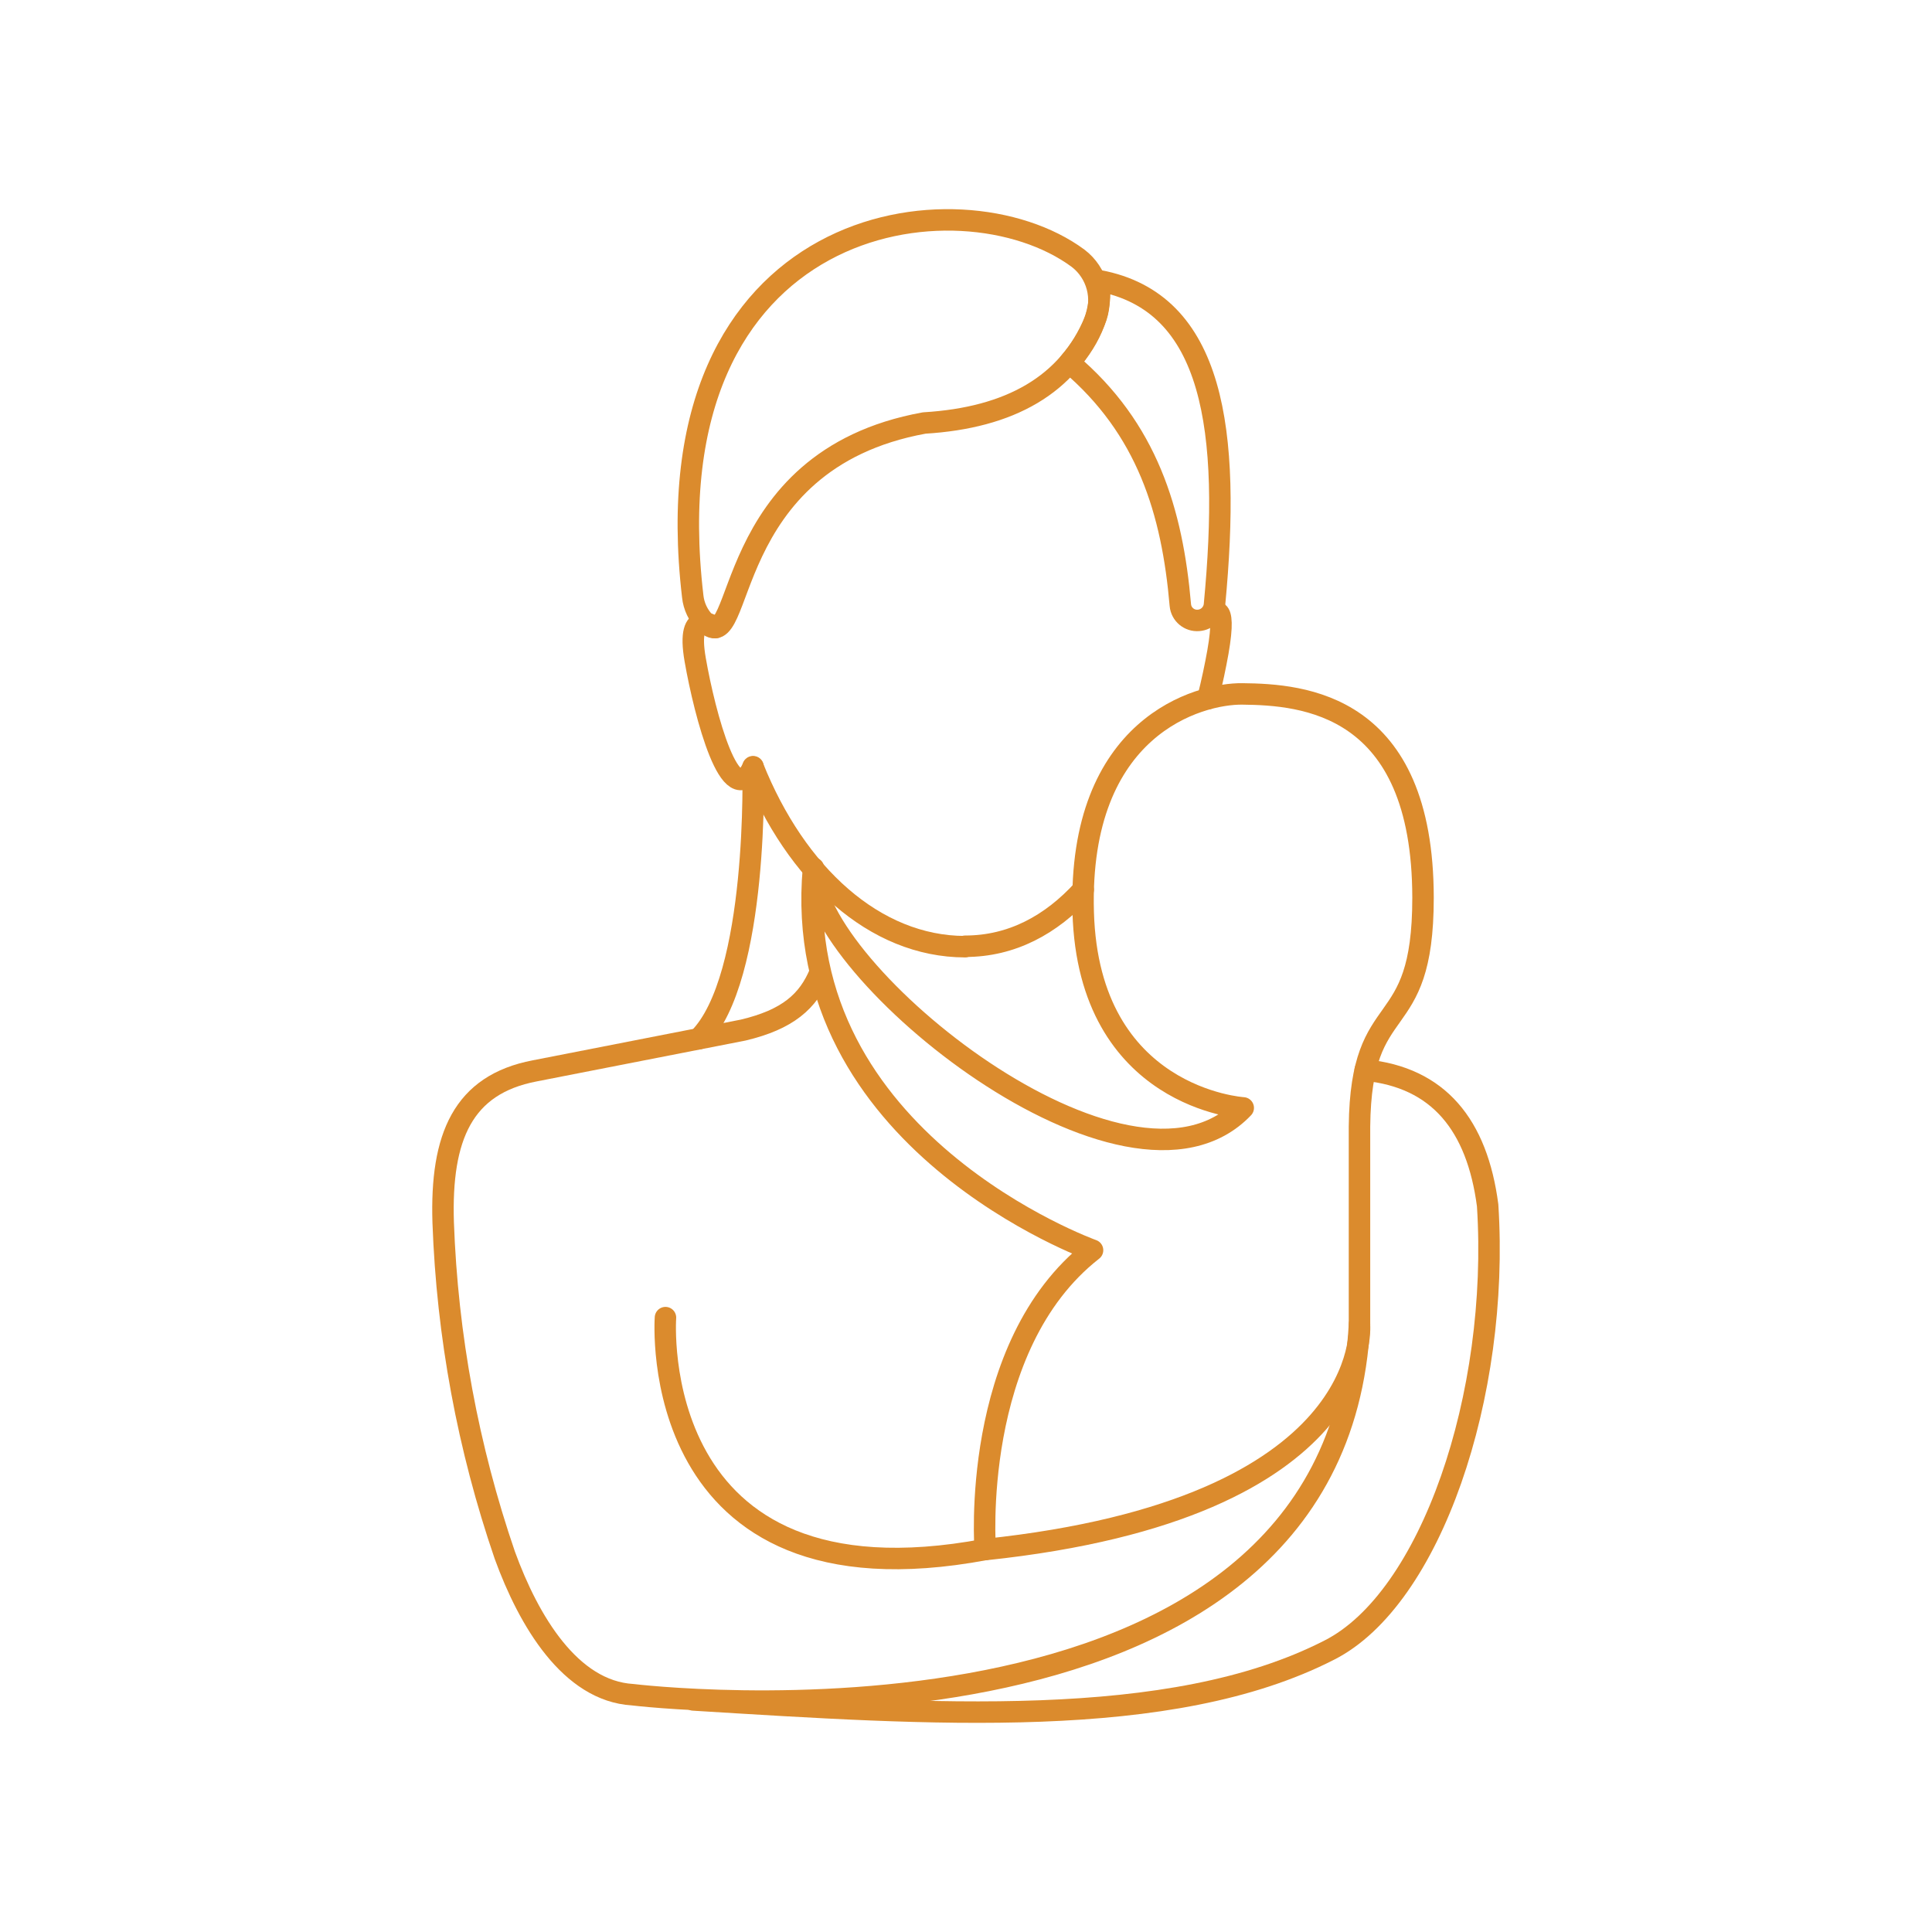
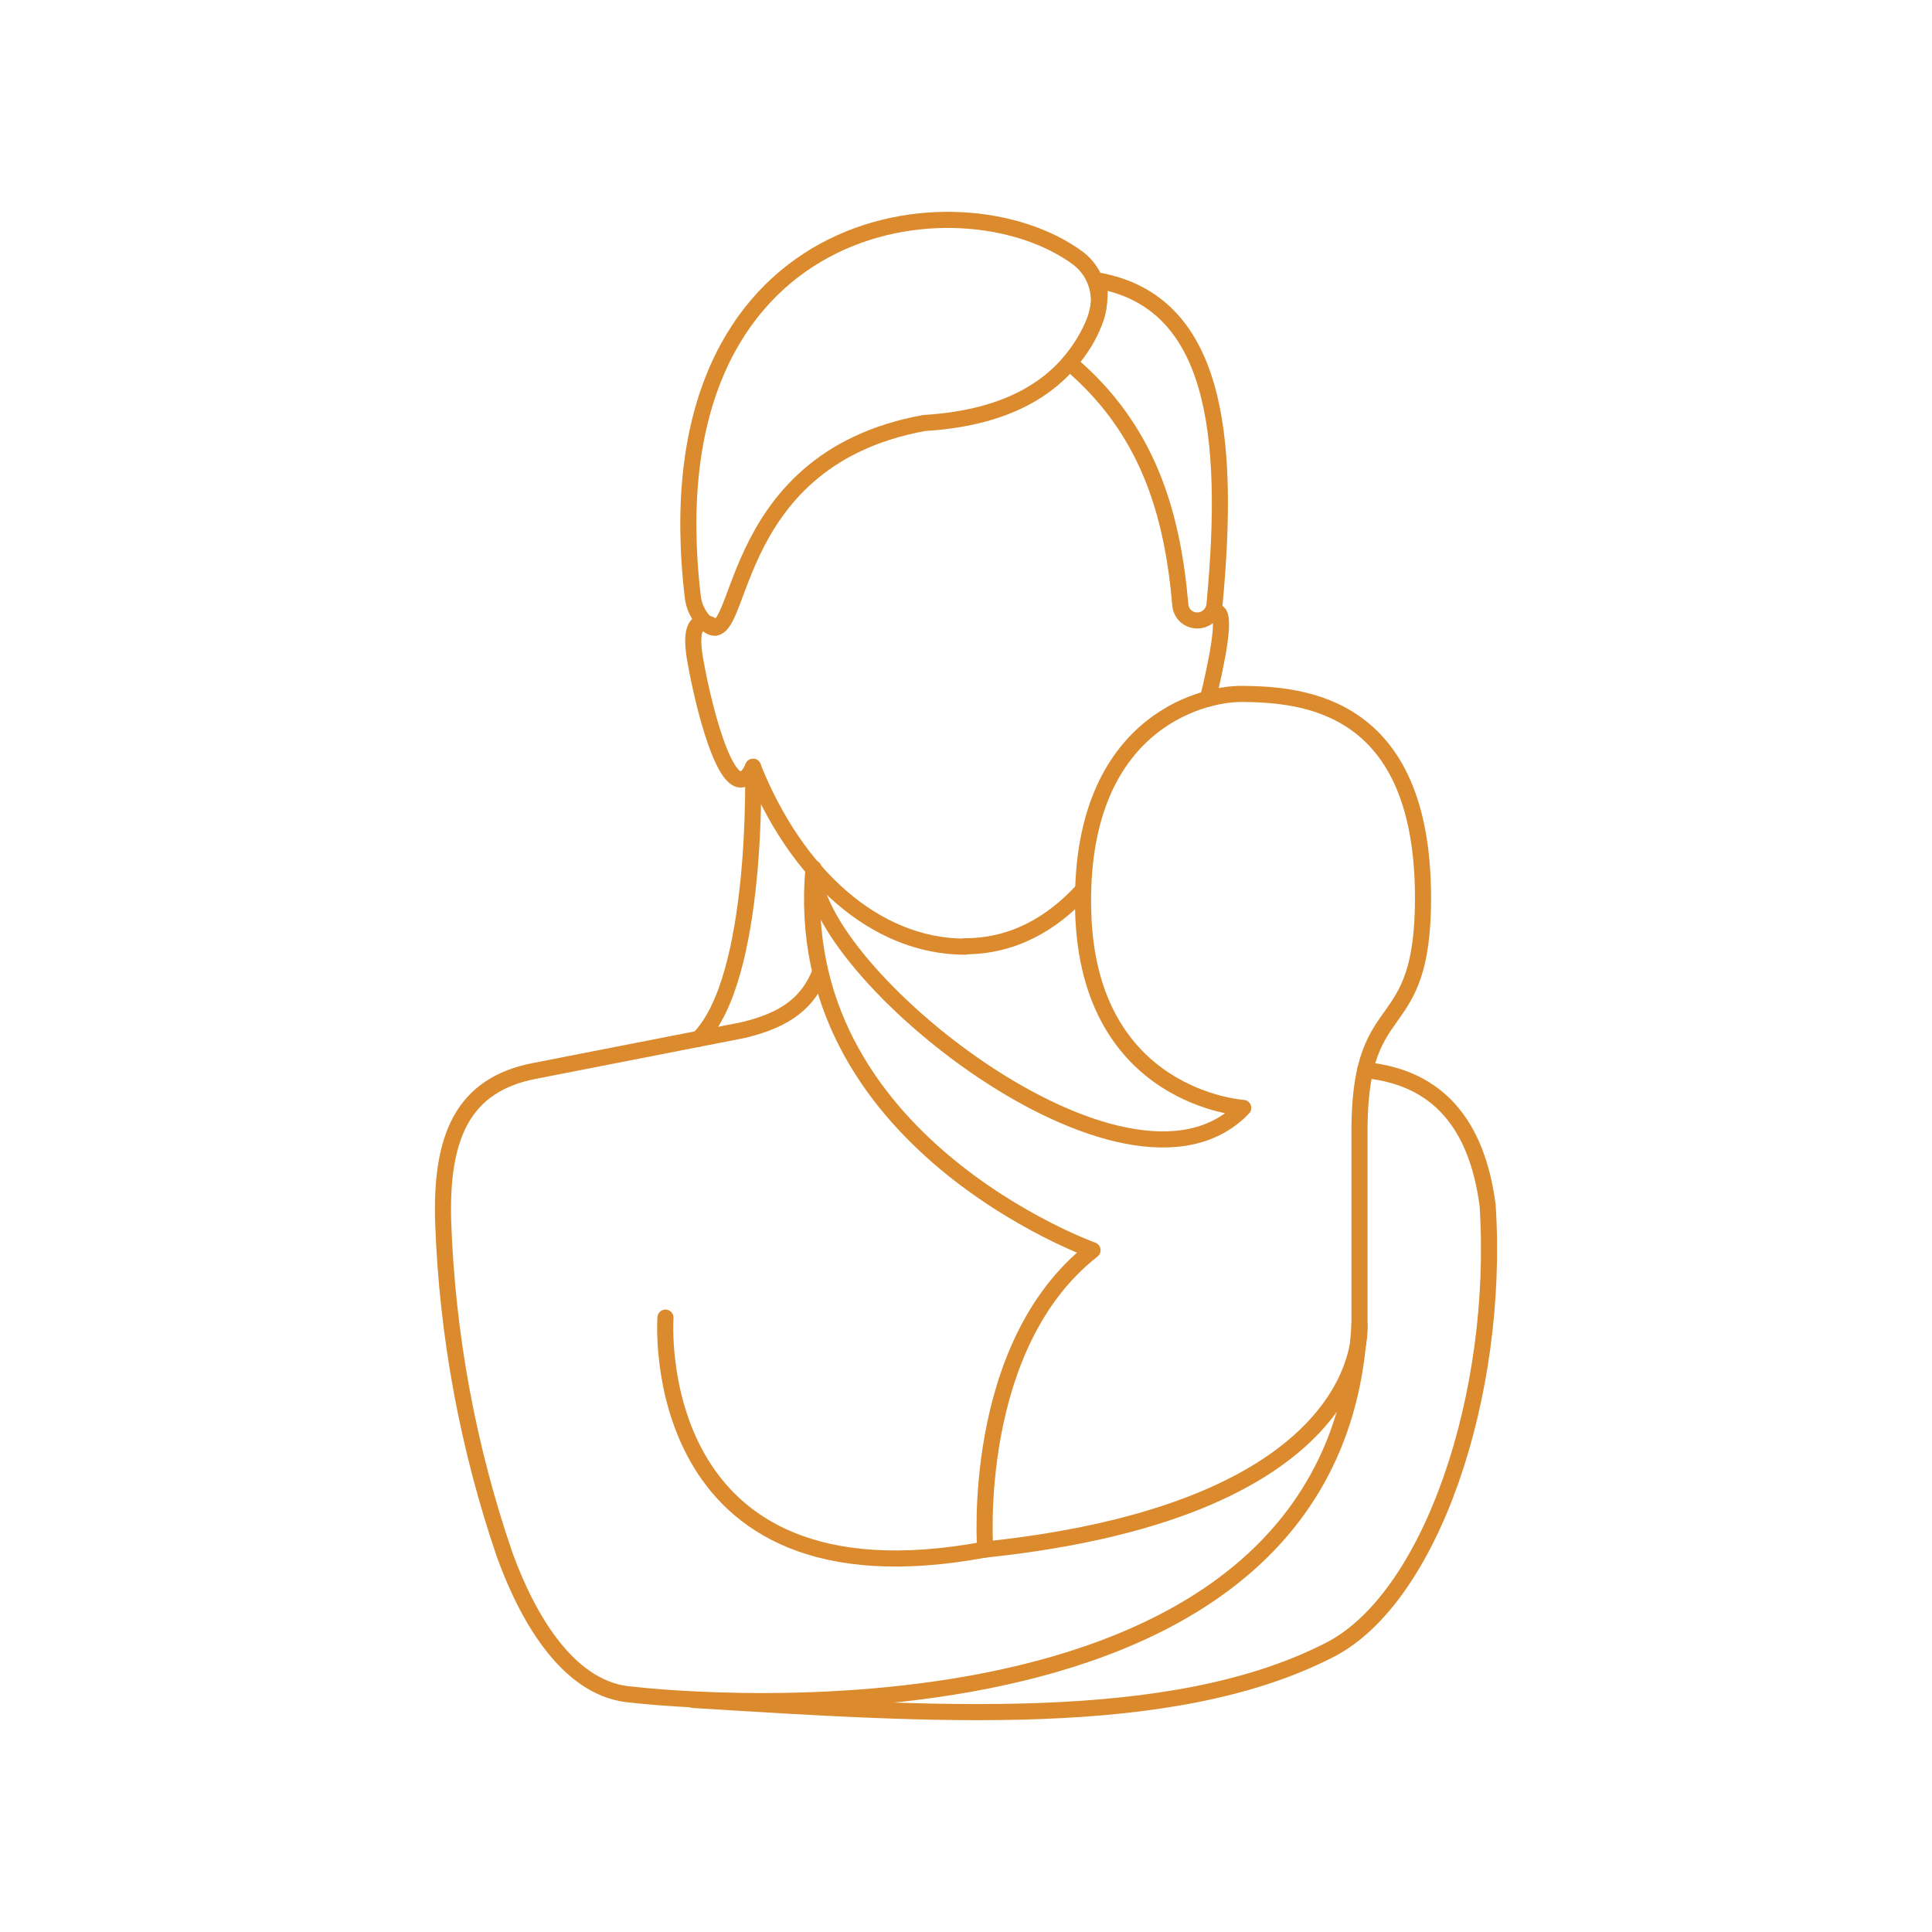
- <svg xmlns="http://www.w3.org/2000/svg" viewBox="0 0 180 180">
+ <svg xmlns="http://www.w3.org/2000/svg" width="180" height="180" viewBox="0 0 180 180">
  <defs>
-     <style>.a{fill:none;stroke:#db8b2d;stroke-linecap:round;stroke-linejoin:round;stroke-width:2px;}</style>
+     <style>.a{fill:none;stroke:#db8b2d;stroke-linecap:round;stroke-linejoin:round;stroke-width:1.5px;}</style>
  </defs>
  <path class="a" d="M65.69,58c3.8,3.7,1.18-15.1,20.42-18.59,8-.48,13.42-3.57,15.89-9.52a4.93,4.93,0,0,0-1.56-5.83c-11-8.14-40.09-4.25-35.9,31.5A4.1,4.1,0,0,0,65.69,58Z" />
  <path class="a" d="M99.63,33.79c7.26,6.14,9.59,13.88,10.34,22.59a1.57,1.57,0,0,0,1.7,1.42h0a1.61,1.61,0,0,0,1.48-1.45c1.54-16.2,0-28.19-10.77-30.2C102.75,28.87,101.7,31.4,99.63,33.79Z" />
  <path class="a" d="M66.65,58.47s-2.78-2.16-1.88,3,3.36,14.41,5.39,10c4,10,11.35,16.72,19.75,16.73" />
  <path class="a" d="M100.92,82.89c-3,3.29-6.67,5.27-11,5.27" />
  <path class="a" d="M112.87,57.31s1.5-1.72.6,3.44c-.23,1.29-.55,2.83-.94,4.35" />
  <path class="a" d="M115.83,103.22s-14.41-.86-14.91-18.22,10.81-20.4,14.83-20.35c5.65.06,16.82.88,16.83,19,0,13.42-5.79,8.62-5.92,21.31v18.49s1.43,17.1-34.87,20.92c0,0-1.45-18.94,10-27.89,0,0-28.28-10.12-26-35.6C75.43,90.34,105.07,114.5,115.83,103.22Z" />
  <path class="a" d="M70.16,71.43s.58,19.71-5.07,25.35" />
  <path class="a" d="M76.4,90.62c-1.11,2.68-3,4.36-7.16,5.35l-19.42,3.8c-6.7,1.28-8.78,6.14-8.53,14.12a107.42,107.42,0,0,0,5.74,31c2.24,6.16,6.12,12.65,11.9,13,0,0,65.53,8,67.73-34.51" />
  <path class="a" d="M127.19,99.7c6.85.67,10.43,5.13,11.41,12.6,1.14,17.7-5.31,36.66-14.76,41.44-14.79,7.57-37.12,6-59.25,4.64" />
  <path class="a" d="M62,122.76s-2,27.56,29.81,21.6" />
</svg>
